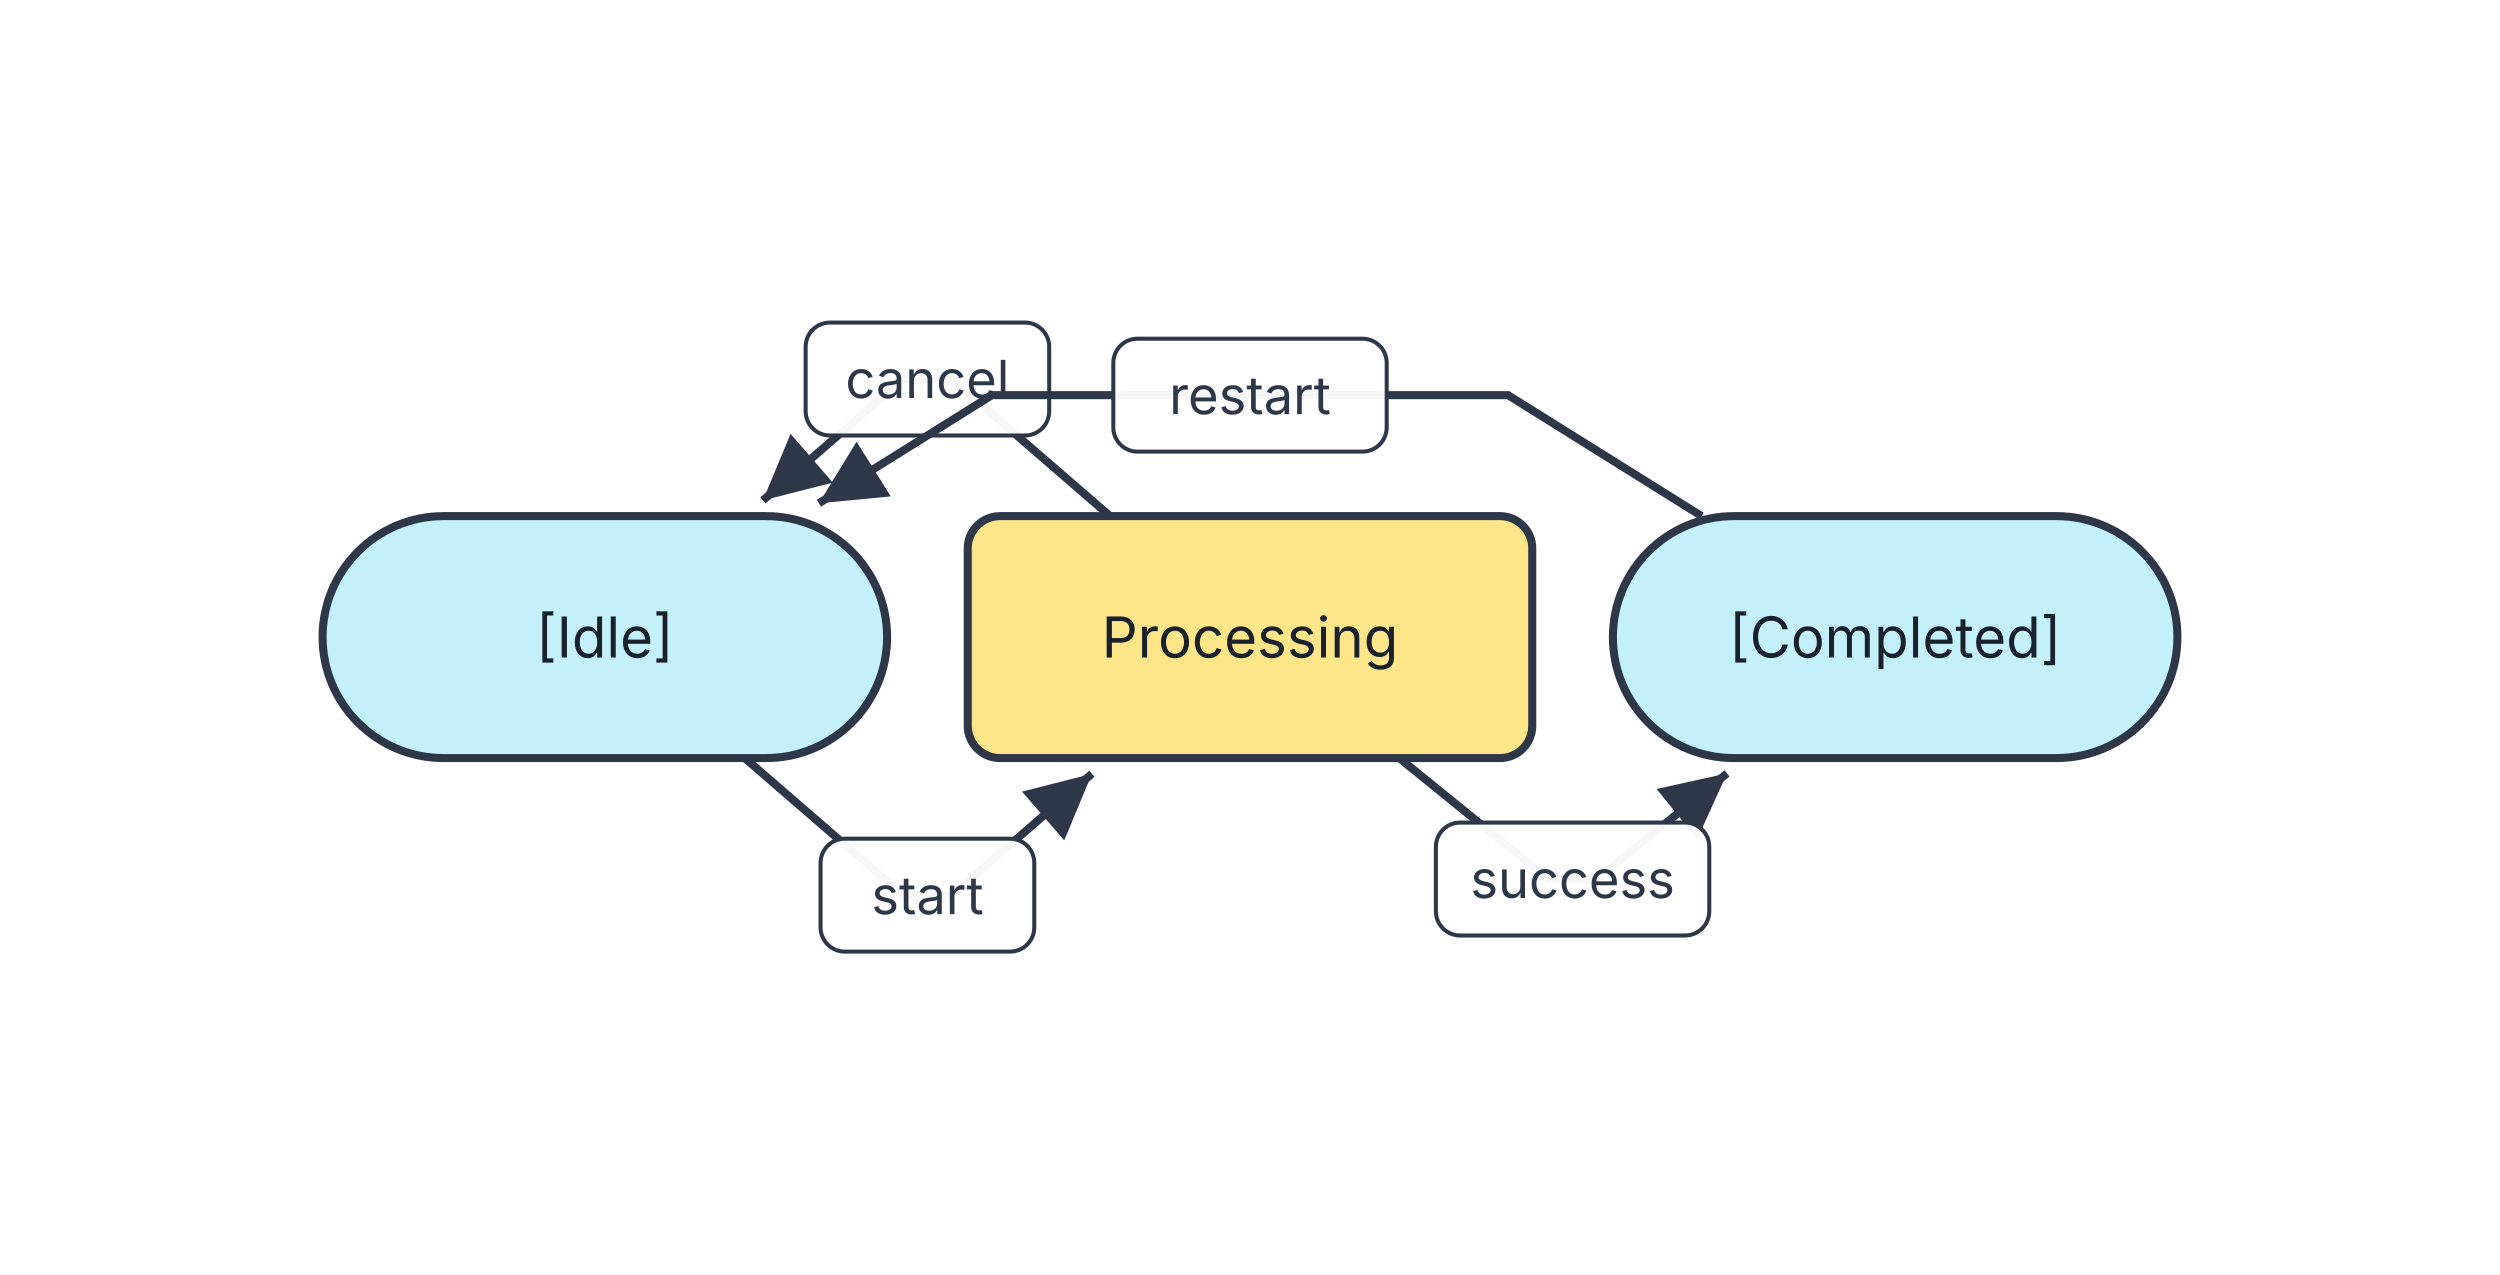
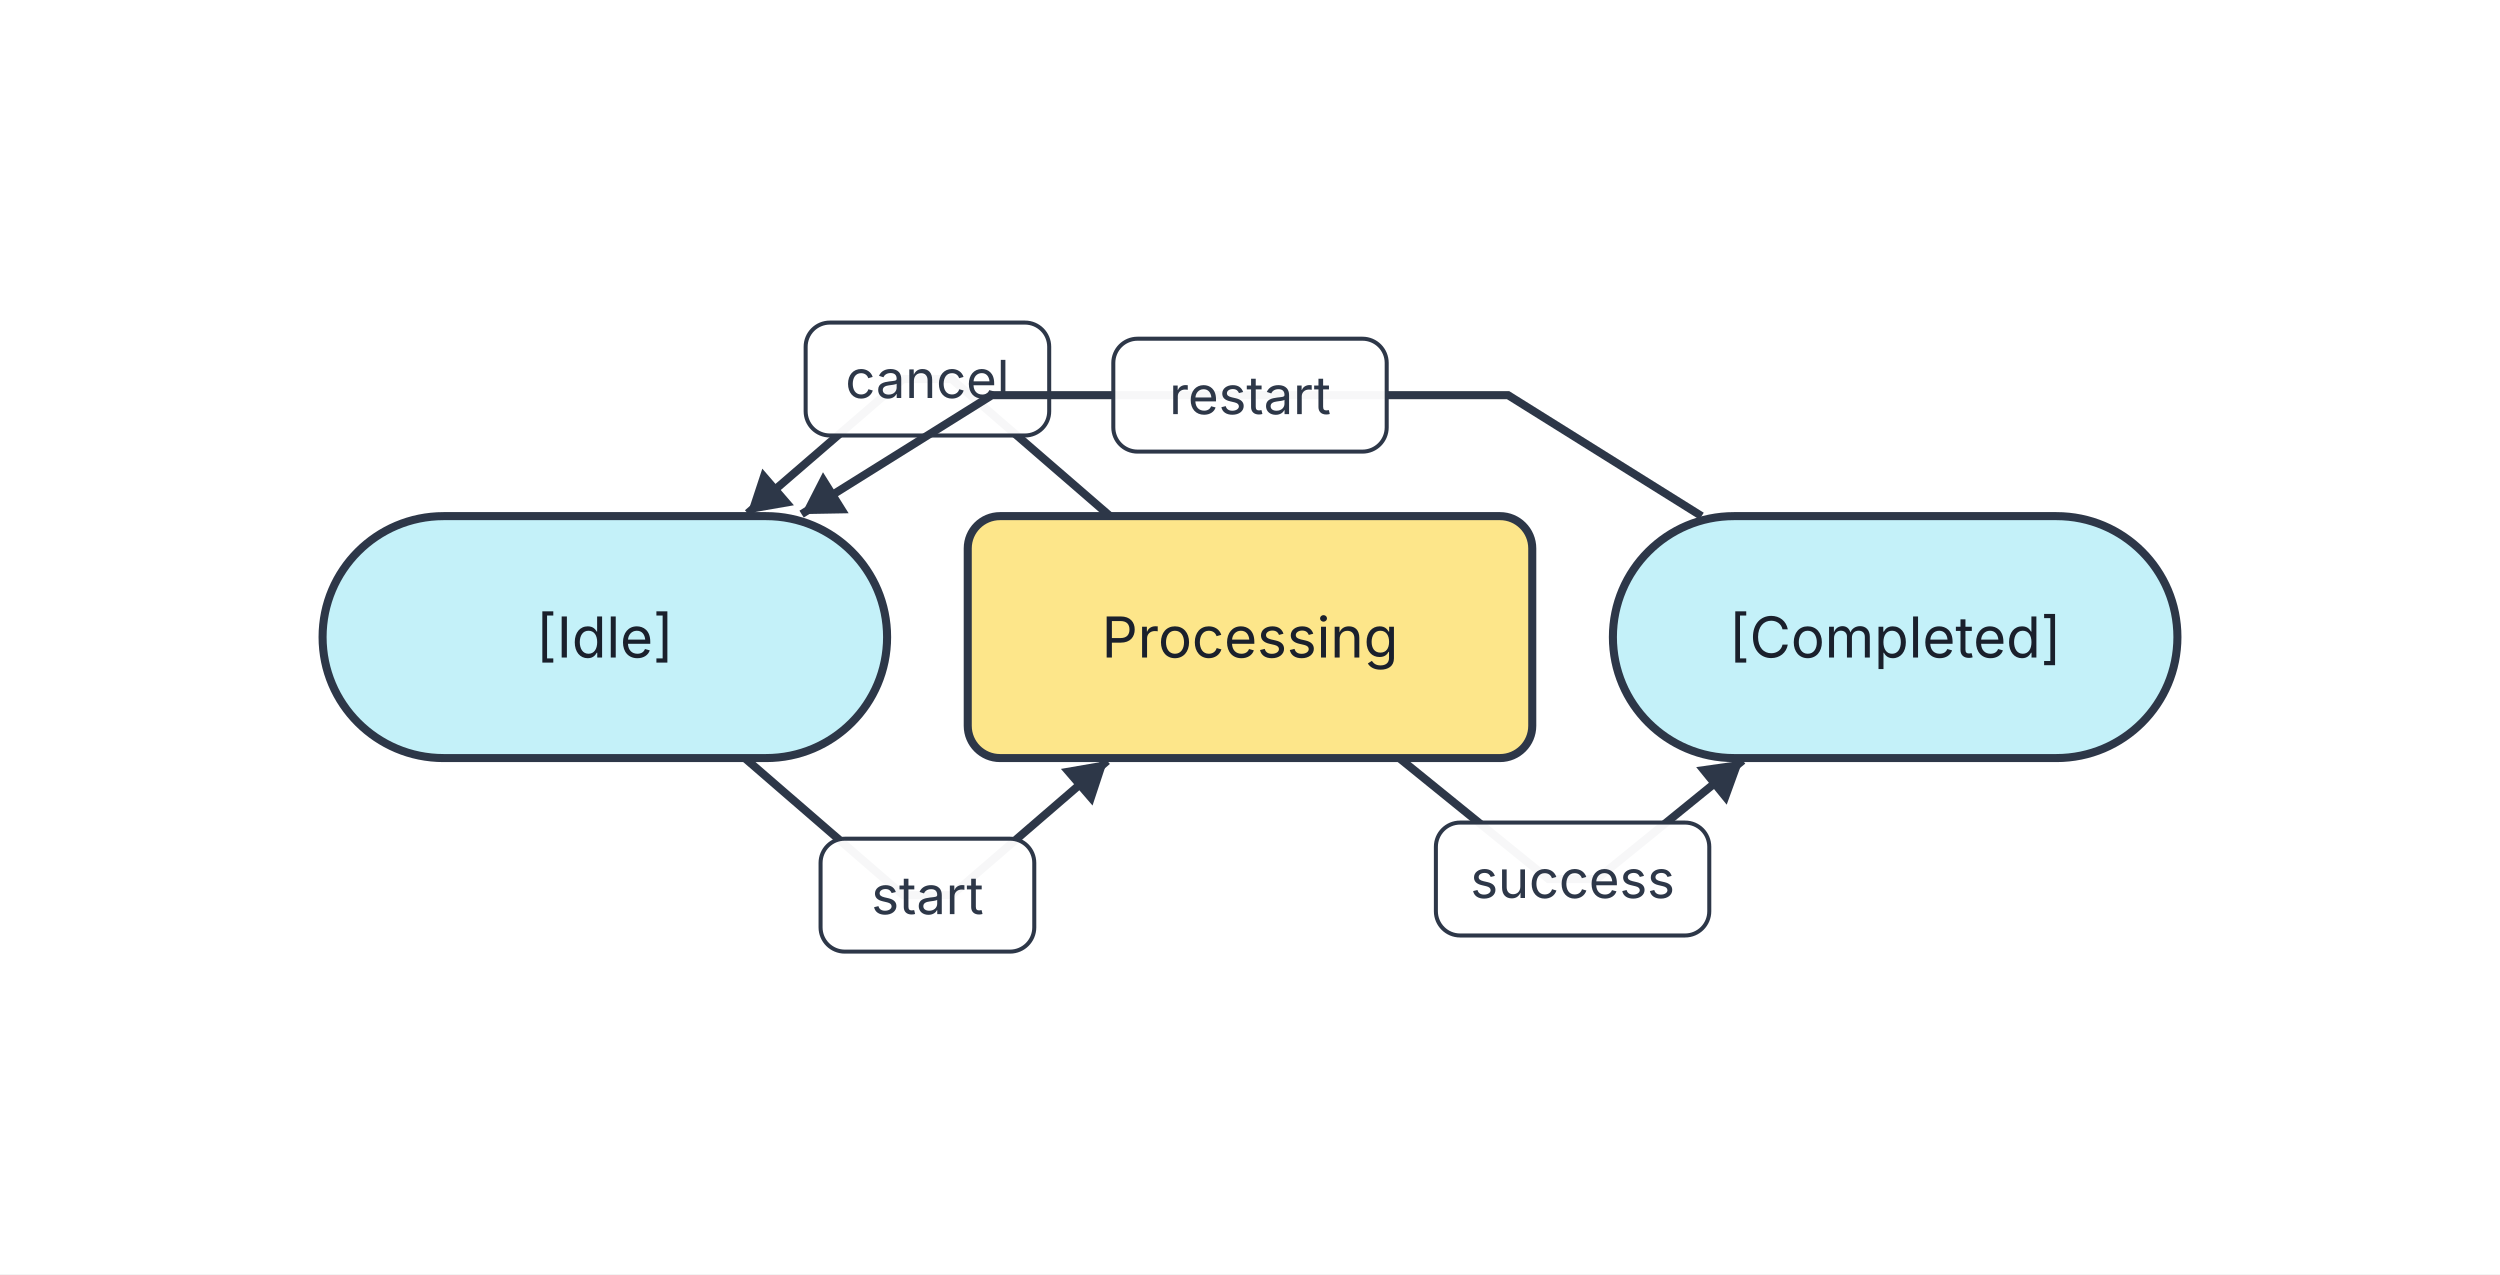
<svg xmlns="http://www.w3.org/2000/svg" width="620" height="316" viewBox="0 0 620 316" font-family="Inter, system-ui, sans-serif">
  <defs>
-     <marker id="arrow-end" markerWidth="12" markerHeight="12" refX="10" refY="6" orient="auto" markerUnits="strokeWidth">
-       <path d="M2,2 L10,6 L2,10 z" fill="context-stroke" />
+     <marker id="arrow-end" markerWidth="8" markerHeight="8" refX="6" refY="4" orient="auto" markerUnits="strokeWidth">
+       <path d="M1,1 L6,4 L1,7 z" fill="context-stroke" />
    </marker>
-     <marker id="arrow-start" markerWidth="12" markerHeight="12" refX="2" refY="6" orient="auto" markerUnits="strokeWidth">
-       <path d="M10,2 L2,6 L10,10 z" fill="context-stroke" />
+     <marker id="arrow-start" markerWidth="8" markerHeight="8" refX="2" refY="4" orient="auto" markerUnits="strokeWidth">
+       <path d="M7,1 L2,4 L7,7 z" fill="context-stroke" />
    </marker>
  </defs>
  <rect width="100%" height="100%" fill="white" />
-   <polyline points="184.7,188.0 224.0,222.0 230.0,222.0 236.0,222.0 270.8,191.9" fill="none" stroke="#2d3748" stroke-width="2" marker-end="url(#arrow-end)" />
+   <polyline points="184.7,188.0 224.0,222.0 230.0,222.0 236.0,222.0 274.6,188.7" fill="none" stroke="#2d3748" stroke-width="2" marker-end="url(#arrow-end)" />
  <g pointer-events="none">
    <rect x="203.5" y="208.0" width="53.0" height="28.0" rx="6" ry="6" fill="white" fill-opacity="0.96" stroke="#2d3748" stroke-width="1" />
    <text x="230.0" y="222.0" fill="#2d3748" font-size="13" text-anchor="middle" dominant-baseline="middle" xml:space="preserve">start</text>
  </g>
-   <polyline points="275.3,128.0 236.0,94.0 230.0,94.0 224.0,94.0 189.2,124.1" fill="none" stroke="#2d3748" stroke-width="2" marker-end="url(#arrow-end)" />
+   <polyline points="275.3,128.0 236.0,94.0 230.0,94.0 224.0,94.0 185.4,127.3" fill="none" stroke="#2d3748" stroke-width="2" marker-end="url(#arrow-end)" />
  <g pointer-events="none">
    <rect x="199.8" y="80.0" width="60.4" height="28.0" rx="6" ry="6" fill="white" fill-opacity="0.96" stroke="#2d3748" stroke-width="1" />
    <text x="230.0" y="94.0" fill="#2d3748" font-size="13" text-anchor="middle" dominant-baseline="middle" xml:space="preserve">cancel</text>
  </g>
-   <polyline points="347.0,188.0 384.0,218.0 390.0,218.0 396.0,218.0 428.3,191.8" fill="none" stroke="#2d3748" stroke-width="2" marker-end="url(#arrow-end)" />
+   <polyline points="347.0,188.0 384.0,218.0 390.0,218.0 396.0,218.0 432.2,188.6" fill="none" stroke="#2d3748" stroke-width="2" marker-end="url(#arrow-end)" />
  <g pointer-events="none">
    <rect x="356.1" y="204.0" width="67.8" height="28.0" rx="6" ry="6" fill="white" fill-opacity="0.96" stroke="#2d3748" stroke-width="1" />
    <text x="390.0" y="218.0" fill="#2d3748" font-size="13" text-anchor="middle" dominant-baseline="middle" xml:space="preserve">success</text>
  </g>
-   <polyline points="422.0,128.0 374.0,98.0 310.0,98.0 246.0,98.0 203.1,124.8" fill="none" stroke="#2d3748" stroke-width="2" marker-end="url(#arrow-end)" />
+   <polyline points="422.0,128.0 374.0,98.0 310.0,98.0 246.0,98.0 198.8,127.5" fill="none" stroke="#2d3748" stroke-width="2" marker-end="url(#arrow-end)" />
  <g pointer-events="none">
    <rect x="276.1" y="84.0" width="67.8" height="28.0" rx="6" ry="6" fill="white" fill-opacity="0.96" stroke="#2d3748" stroke-width="1" />
    <text x="310.0" y="98.0" fill="#2d3748" font-size="13" text-anchor="middle" dominant-baseline="middle" xml:space="preserve">restart</text>
  </g>
-   <rect x="240.0" y="128.0" width="140.0" height="60.0" rx="8" ry="8" fill="#fde68a" stroke="#2d3748" stroke-width="2" />
-   <text x="310.0" y="158.0" fill="#1a202c" font-size="14" text-anchor="middle" dominant-baseline="middle">Processing</text>
  <rect x="400.0" y="128.0" width="140.0" height="60.0" rx="30" ry="30" fill="#c4f1f9" stroke="#2d3748" stroke-width="2" />
  <text x="470.0" y="158.0" fill="#1a202c" font-size="14" text-anchor="middle" dominant-baseline="middle">[Completed]</text>
  <rect x="80.0" y="128.0" width="140.0" height="60.0" rx="30" ry="30" fill="#c4f1f9" stroke="#2d3748" stroke-width="2" />
  <text x="150.0" y="158.0" fill="#1a202c" font-size="14" text-anchor="middle" dominant-baseline="middle">[Idle]</text>
+   <rect x="240.0" y="128.0" width="140.0" height="60.0" rx="8" ry="8" fill="#fde68a" stroke="#2d3748" stroke-width="2" />
+   <text x="310.0" y="158.0" fill="#1a202c" font-size="14" text-anchor="middle" dominant-baseline="middle">Processing</text>
</svg>
